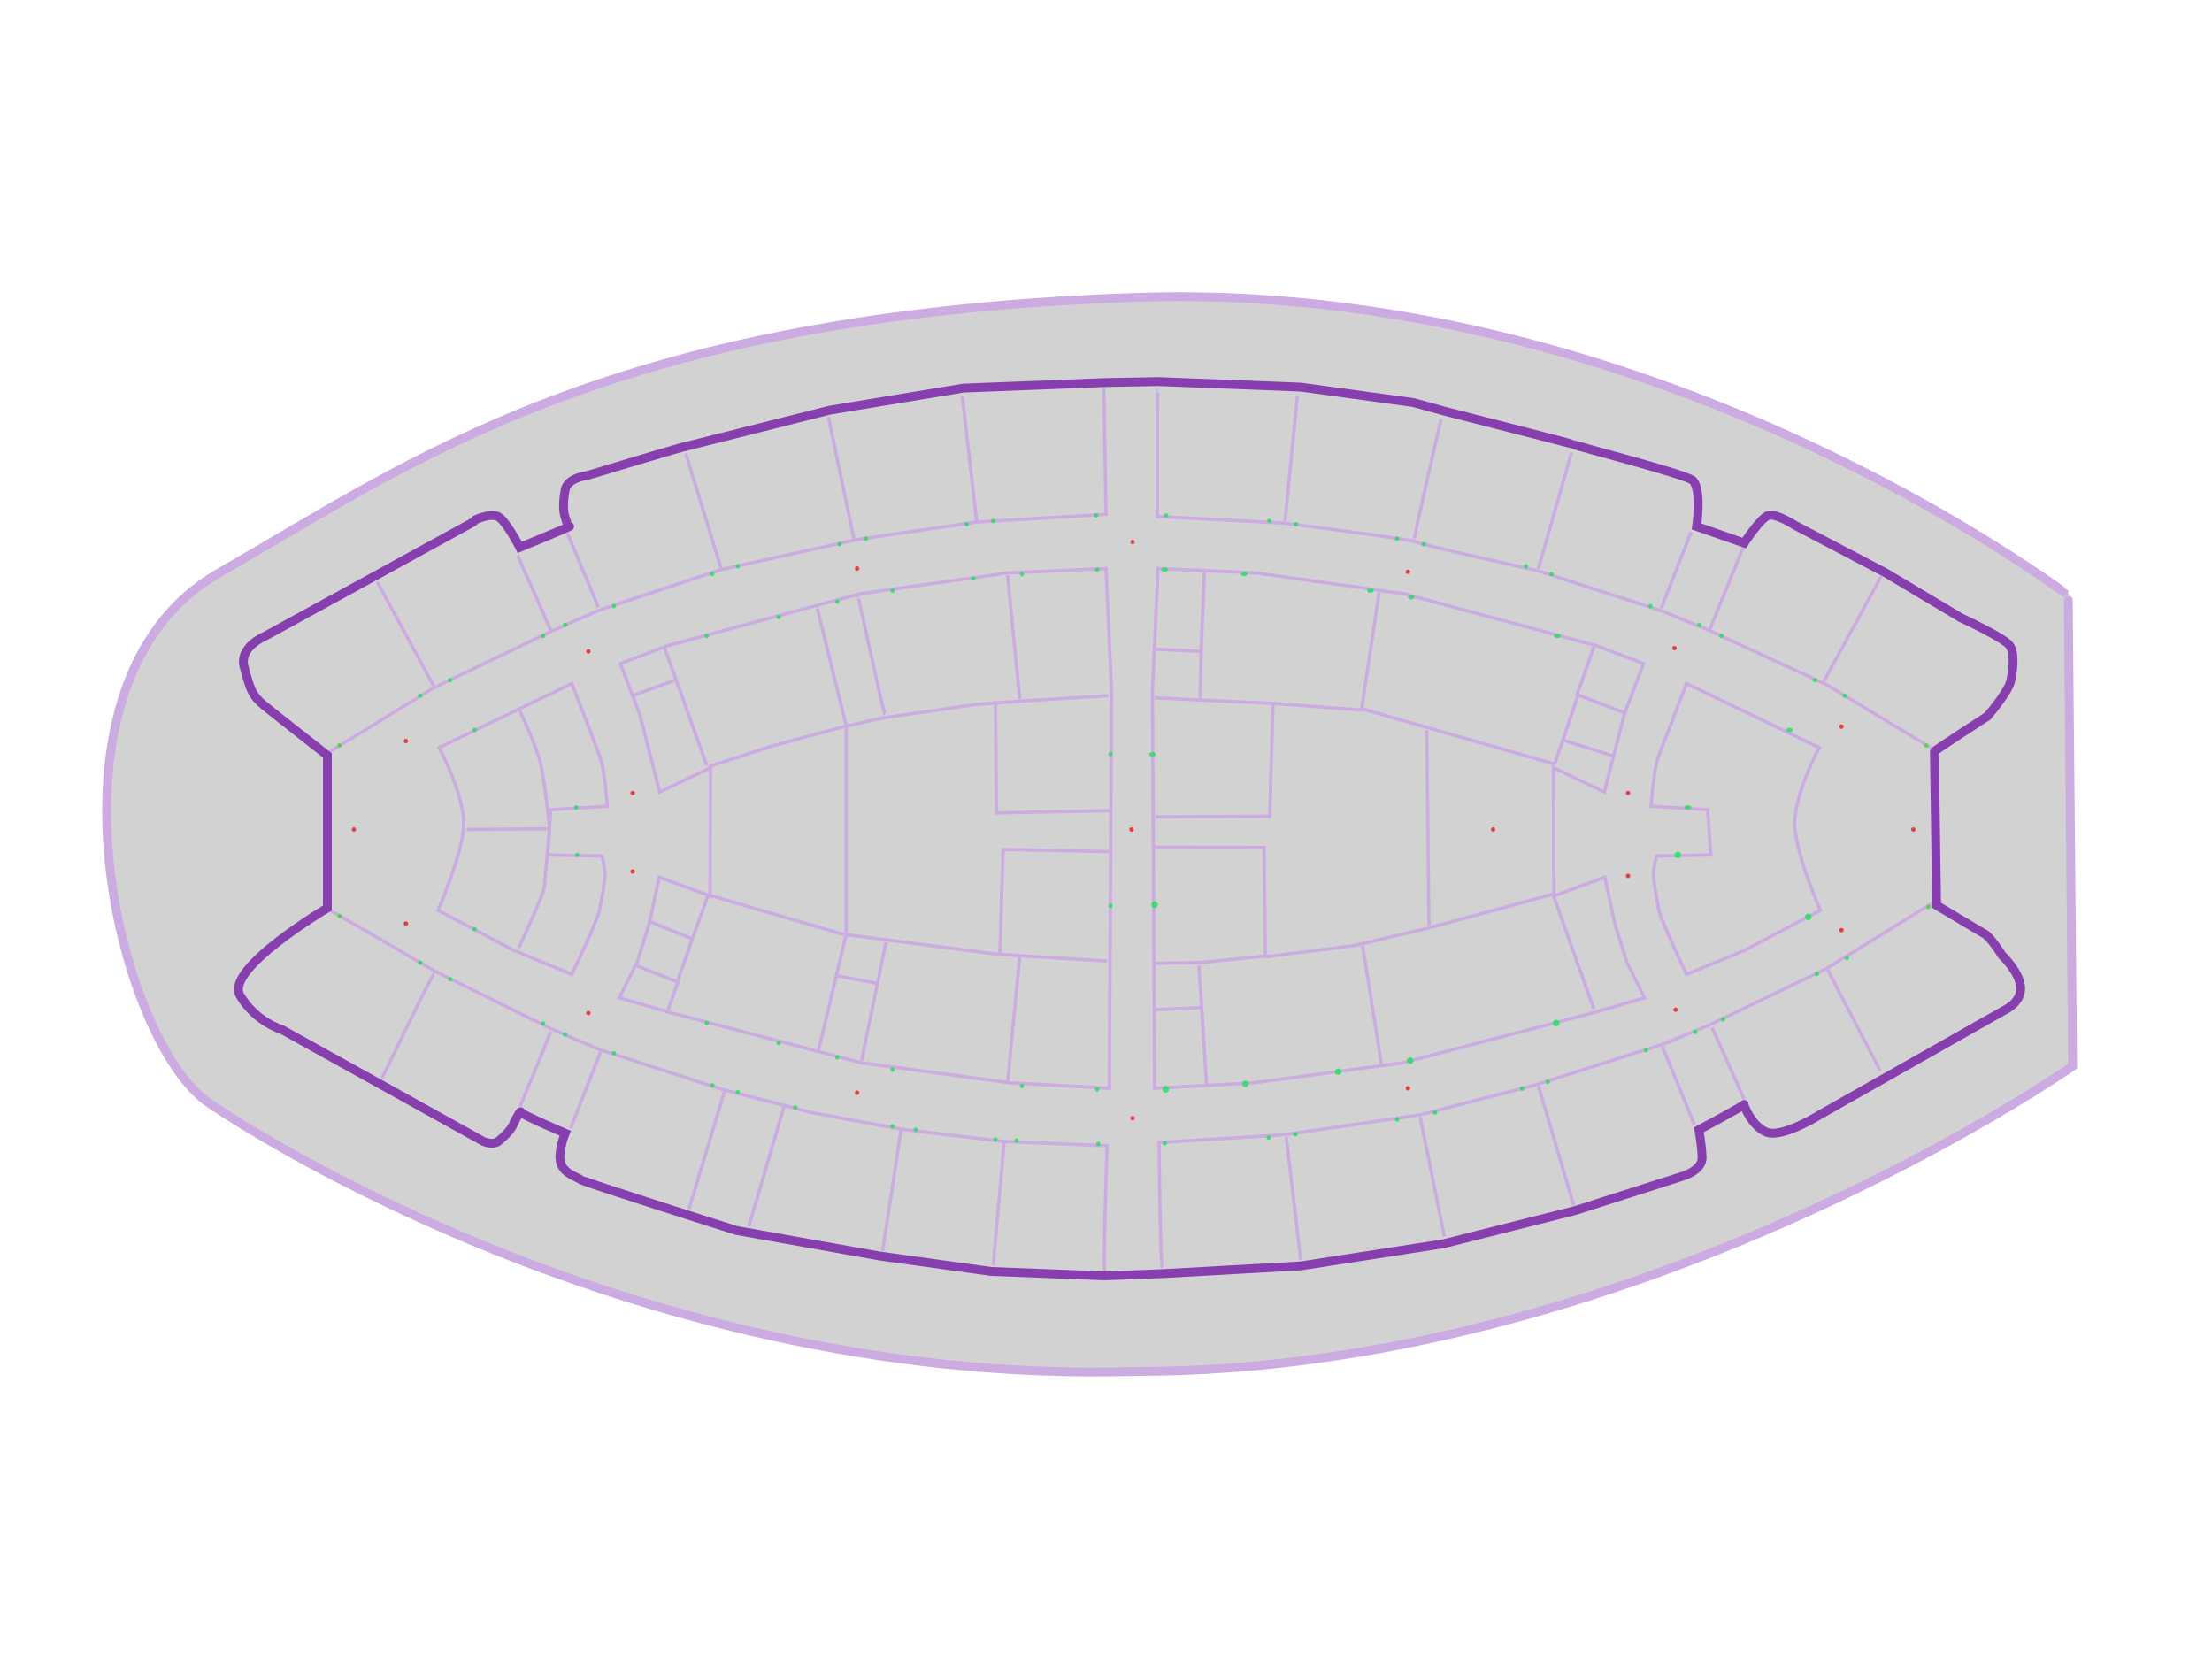
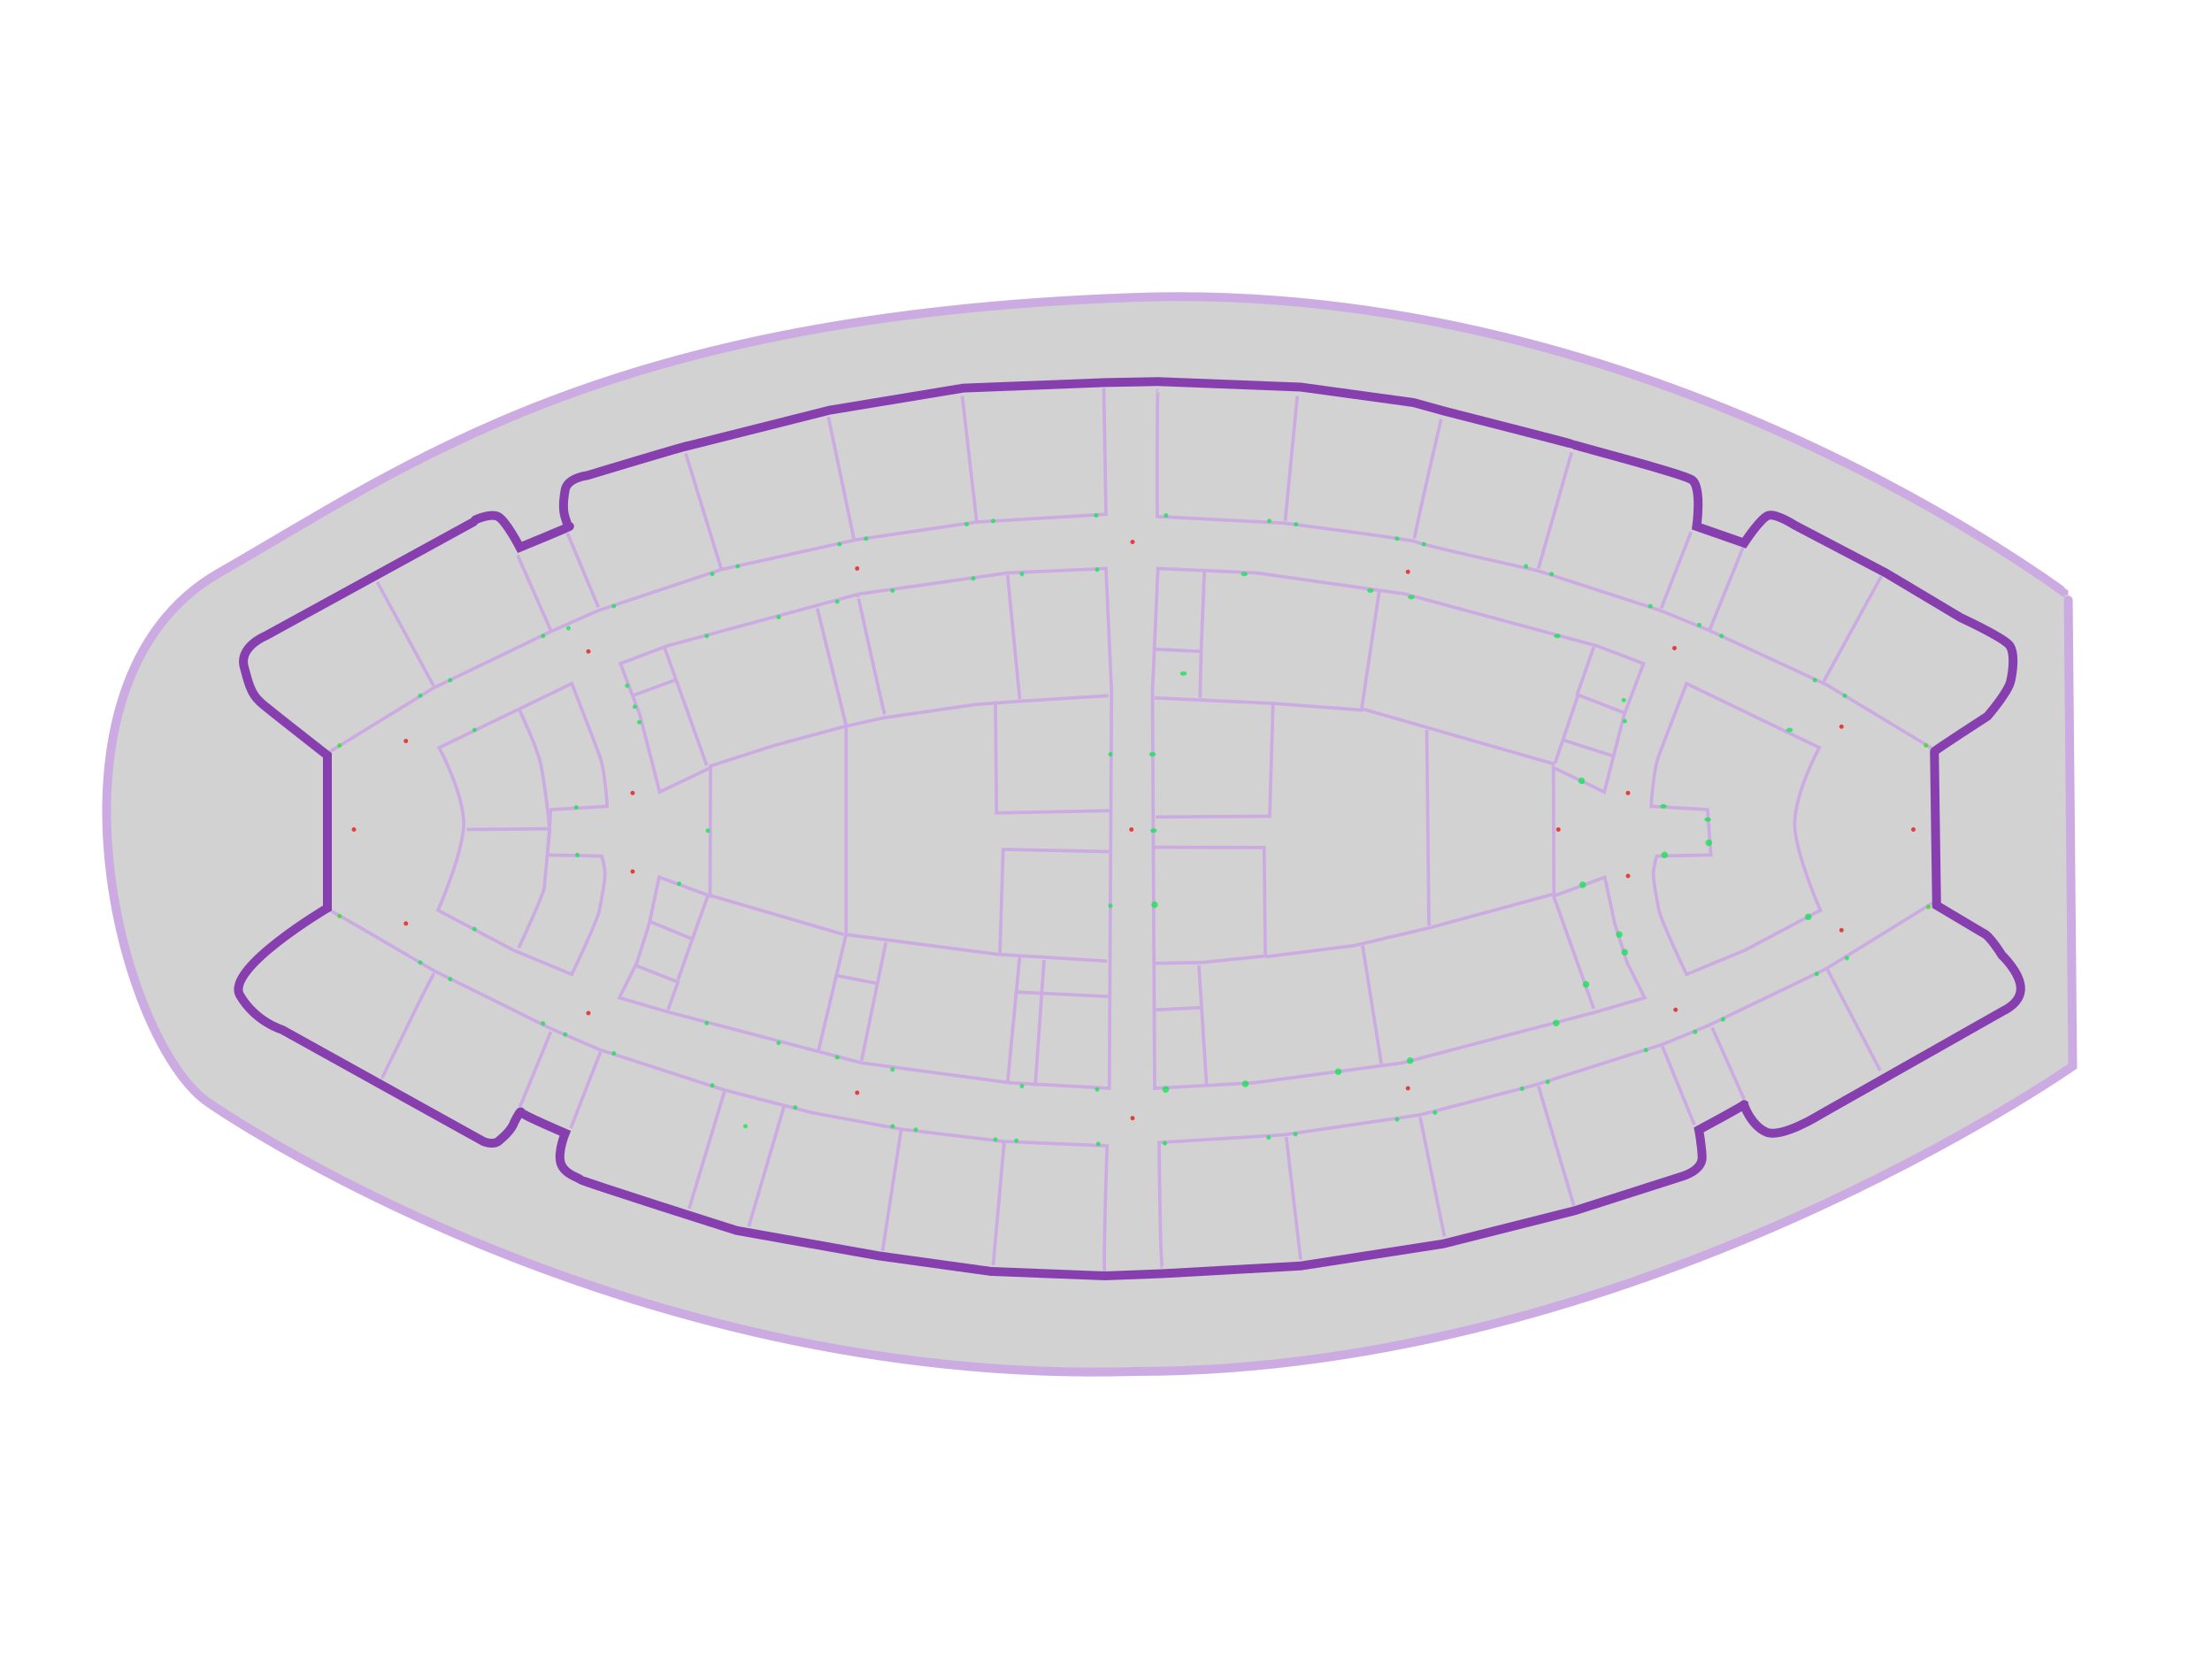
<svg xmlns="http://www.w3.org/2000/svg" xmlns:xlink="http://www.w3.org/1999/xlink" width="200cm" height="150cm" viewBox="0 0 2 1.5" version="1.1" id="svg1" xml:space="preserve">
  <defs id="defs1">
    <linearGradient id="swatch3">
      <stop style="stop-color:#000000;stop-opacity:1;" offset="0" id="stop3" />
    </linearGradient>
  </defs>
  <g id="layer2">
    <path style="fill:#bfbfbf;fill-opacity:0.696;fill-rule:nonzero;stroke:#ccabe2;stroke-width:0.008;stroke-dasharray:none;stroke-opacity:1" d="m 0.19,0.998 c 0,0 0.368,0.256 0.837,0.242 0.453,4e-7 0.847,-0.276 0.847,-0.276 0,0 -0.004,-0.427 -0.004,-0.426 C 1.868,0.538 1.496,0.251 1.023,0.269 0.549,0.286 0.371,0.419 0.198,0.518 c -0.173,0.099 -0.09,0.427 -0.008,0.48 z" id="path3" />
    <g id="layer8">
      <path style="fill:none;fill-opacity:0.696;fill-rule:nonzero;stroke:#ccabe2;stroke-width:0.003;stroke-dasharray:none;stroke-opacity:1" d="m 0.422,0.75 0.075,-6.3665e-4 c 0,0 -0.004,-0.039 -0.008,-0.058 -0.004,-0.018 -0.019,-0.048 -0.019,-0.049" id="path36" />
      <path style="fill:none;fill-opacity:0.696;fill-rule:nonzero;stroke:#ccabe2;stroke-width:0.003;stroke-dasharray:none;stroke-opacity:1" d="m 0.469,0.857 c 0,0 0.022,-0.047 0.023,-0.054 6.3664e-4,-0.007 0.005,-0.053 0.005,-0.053" id="path37" />
      <path style="fill:none;fill-opacity:0.696;fill-rule:nonzero;stroke:#ccabe2;stroke-width:0.003;stroke-dasharray:none;stroke-opacity:1" d="m 0.575,0.873 0.038,0.015 -0.009,0.025" id="path38" />
      <path style="fill:none;fill-opacity:0.696;fill-rule:nonzero;stroke:#ccabe2;stroke-width:0.003;stroke-dasharray:none;stroke-opacity:1" d="m 0.587,0.833 0.039,0.016 -0.013,0.037" id="path39" />
      <path style="fill:none;fill-opacity:0.696;fill-rule:nonzero;stroke:#ccabe2;stroke-width:0.003;stroke-dasharray:none;stroke-opacity:1" d="M 0.64,0.81 0.626,0.849" id="path40" />
      <path style="fill:none;fill-opacity:0.696;fill-rule:nonzero;stroke:#ccabe2;stroke-width:0.003;stroke-dasharray:none;stroke-opacity:1" d="M 0.74,0.95 0.765,0.845 0.765,0.656 0.739,0.55" id="path41" />
      <path style="fill:none;fill-opacity:0.696;fill-rule:nonzero;stroke:#ccabe2;stroke-width:0.003;stroke-dasharray:none;stroke-opacity:1" d="m 0.641,0.693 0.059,-0.019 0.063,-0.017 0.036,-0.008 0.083,-0.012 0.04,-0.003 0.08,-0.005" id="path42" />
      <path style="fill:none;fill-opacity:0.696;fill-rule:nonzero;stroke:#ccabe2;stroke-width:0.003;stroke-dasharray:none;stroke-opacity:1" d="m 0.601,0.586 c 3.1834e-4,6.3664e-4 0.038,0.106 0.038,0.106" id="path43" />
      <path style="fill:none;fill-opacity:0.696;fill-rule:nonzero;stroke:#ccabe2;stroke-width:0.003;stroke-dasharray:none;stroke-opacity:1" d="m 0.572,0.629 0.038,-0.014" id="path44" />
      <path style="fill:none;fill-opacity:0.696;fill-rule:nonzero;stroke:#ccabe2;stroke-width:0.003;stroke-dasharray:none;stroke-opacity:1" d="m 0.64,0.809 0.123,0.036" id="path45" />
      <path style="fill:none;fill-opacity:0.696;fill-rule:nonzero;stroke:#ccabe2;stroke-width:0.003;stroke-dasharray:none;stroke-opacity:1" d="m 0.9,0.634 0.001,0.101 0.102,-0.002" id="path46" />
      <path style="fill:none;fill-opacity:0.696;fill-rule:nonzero;stroke:#ccabe2;stroke-width:0.003;stroke-dasharray:none;stroke-opacity:1" d="m 1.003,0.77 -0.096,-0.002 -0.003,0.095 0.097,0.006" id="path47" />
      <path style="fill:none;fill-opacity:0.696;fill-rule:nonzero;stroke:#ccabe2;stroke-width:0.003;stroke-dasharray:none;stroke-opacity:1" d="m 0.911,0.979 0.011,-0.114" id="path48" />
      <path style="fill:none;fill-opacity:0.696;fill-rule:nonzero;stroke:#ccabe2;stroke-width:0.003;stroke-dasharray:none;stroke-opacity:1" d="m 0.765,0.845 0.138,0.018" id="path49" />
      <path style="fill:none;fill-opacity:0.696;fill-rule:nonzero;stroke:#ccabe2;stroke-width:0.003;stroke-dasharray:none;stroke-opacity:1" d="m 0.776,0.54 c 0,-6.3666e-4 0.023,0.105 0.024,0.106" id="path50" />
      <path style="fill:none;fill-opacity:0.696;fill-rule:nonzero;stroke:#ccabe2;stroke-width:0.003;stroke-dasharray:none;stroke-opacity:1" d="m 0.911,0.52 0.011,0.112" id="path51" />
      <path style="fill:none;fill-opacity:0.696;fill-rule:nonzero;stroke:#ccabe2;stroke-width:0.003;stroke-dasharray:none;stroke-opacity:1" d="M 0.801,0.852 0.779,0.959" id="path52" />
      <path style="fill:none;fill-opacity:0.696;fill-rule:nonzero;stroke:#ccabe2;stroke-width:0.003;stroke-dasharray:none;stroke-opacity:1" d="m 0.756,0.882 0.036,0.007" id="path53" />
      <path style="fill:none;fill-opacity:0.696;fill-rule:nonzero;stroke:#ccabe2;stroke-width:0.003;stroke-dasharray:none;stroke-opacity:1" d="m 1.044,0.631 0.107,0.005 -0.003,0.102 -0.103,6.3667e-4" id="path54" />
      <path style="fill:none;fill-opacity:0.696;fill-rule:nonzero;stroke:#ccabe2;stroke-width:0.003;stroke-dasharray:none;stroke-opacity:1" d="m 1.045,0.587 0.041,0.002 c 0,0 -9.55e-4,0.042 -9.55e-4,0.041" id="path55" />
      <path style="fill:none;fill-opacity:0.696;fill-rule:nonzero;stroke:#ccabe2;stroke-width:0.003;stroke-dasharray:none;stroke-opacity:1" d="m 1.089,0.516 -0.003,0.072" id="path56" />
      <path style="fill:none;fill-opacity:0.696;fill-rule:nonzero;stroke:#ccabe2;stroke-width:0.003;stroke-dasharray:none;stroke-opacity:1" d="m 1.044,0.766 0.099,3.1832e-4 0.001,0.095 6.366e-4,0.003 -0.059,0.006 -0.042,6.3664e-4" id="path57" />
      <path style="fill:none;fill-opacity:0.696;fill-rule:nonzero;stroke:#ccabe2;stroke-width:0.003;stroke-dasharray:none;stroke-opacity:1" d="m 1.086,0.911 -0.041,0.002" id="path58" />
      <path style="fill:none;fill-opacity:0.696;fill-rule:nonzero;stroke:#ccabe2;stroke-width:0.003;stroke-dasharray:none;stroke-opacity:1" d="m 1.084,0.873 0.007,0.109" id="path59" />
      <path style="fill:none;fill-opacity:0.696;fill-rule:nonzero;stroke:#ccabe2;stroke-width:0.003;stroke-dasharray:none;stroke-opacity:1" d="m 1.145,0.865 0.079,-0.01 0.068,-0.016 0.114,-0.031" id="path60" />
      <path style="fill:none;fill-opacity:0.696;fill-rule:nonzero;stroke:#ccabe2;stroke-width:0.003;stroke-dasharray:none;stroke-opacity:1" d="M 1.249,0.962 1.232,0.855" id="path61" />
      <path style="fill:none;fill-opacity:0.696;fill-rule:nonzero;stroke:#ccabe2;stroke-width:0.003;stroke-dasharray:none;stroke-opacity:1" d="m 1.405,0.811 0.036,0.101" id="path62" />
      <path style="fill:none;fill-opacity:0.696;stroke:#ccabe2;stroke-width:0.003" d="M 1.247,0.535 1.231,0.642 1.151,0.636" id="path63" />
      <path style="fill:none;fill-opacity:0.696;stroke:#ccabe2;stroke-width:0.003" d="m 1.441,0.585 -0.015,0.043 0.044,0.017" id="path64" />
      <path style="fill:none;fill-opacity:0.696;stroke:#ccabe2;stroke-width:0.003" d="m 1.427,0.628 -0.021,0.062" id="path65" />
      <path style="fill:none;fill-opacity:0.696;stroke:#ccabe2;stroke-width:0.003" d="m 1.413,0.669 0.047,0.015" id="path66" />
      <path style="fill:none;fill-opacity:0.696;stroke:#ccabe2;stroke-width:0.003" d="m 1.232,0.641 0.174,0.05" id="path67" />
      <path style="fill:none;fill-opacity:0.696;stroke:#ccabe2;stroke-width:0.003" d="m 1.29,0.66 0.002,0.177" id="path68" />
    </g>
    <g id="layer4">
      <path style="fill:none;fill-opacity:0.696;fill-rule:nonzero;stroke:#ccabe2;stroke-width:0.003;stroke-dasharray:none;stroke-opacity:1" d="m 0.393,0.88 c -0.002,-9.5496e-4 -0.047,0.095 -0.048,0.095" id="path8" />
      <path style="fill:none;fill-opacity:0.696;fill-rule:nonzero;stroke:#ccabe2;stroke-width:0.003;stroke-dasharray:none;stroke-opacity:1" d="m 0.47,1.001 0.028,-0.068" id="path9" />
      <path style="fill:none;fill-opacity:0.696;fill-rule:nonzero;stroke:#ccabe2;stroke-width:0.003;stroke-dasharray:none;stroke-opacity:1" d="m 0.516,1.02 0.027,-0.069" id="path10" />
      <path style="fill:none;fill-opacity:0.696;fill-rule:nonzero;stroke:#ccabe2;stroke-width:0.003;stroke-dasharray:none;stroke-opacity:1" d="M 0.623,1.093 0.655,0.987" id="path11" />
      <path style="fill:none;fill-opacity:0.696;fill-rule:nonzero;stroke:#ccabe2;stroke-width:0.003;stroke-dasharray:none;stroke-opacity:1" d="M 0.709,1 0.677,1.109" id="path12" />
      <path style="fill:none;fill-opacity:0.696;fill-rule:nonzero;stroke:#ccabe2;stroke-width:0.003;stroke-dasharray:none;stroke-opacity:1" d="M 0.798,1.131 0.815,1.02" id="path13" />
      <path style="fill:none;fill-opacity:0.696;fill-rule:nonzero;stroke:#ccabe2;stroke-width:0.003;stroke-dasharray:none;stroke-opacity:1" d="M 0.898,1.144 0.908,1.032" id="path14" />
      <path style="fill:none;fill-opacity:0.696;fill-rule:nonzero;stroke:#ccabe2;stroke-width:0.003;stroke-dasharray:none;stroke-opacity:1" d="M 1.176,1.139 1.163,1.028" id="path15" />
      <path style="fill:none;fill-opacity:0.696;fill-rule:nonzero;stroke:#ccabe2;stroke-width:0.003;stroke-dasharray:none;stroke-opacity:1" d="M 1.306,1.118 1.284,1.01" id="path16" />
      <path style="fill:none;fill-opacity:0.696;fill-rule:nonzero;stroke:#ccabe2;stroke-width:0.003;stroke-dasharray:none;stroke-opacity:1" d="M 1.391,0.982 1.423,1.09" id="path17" />
      <path style="fill:none;fill-opacity:0.696;fill-rule:nonzero;stroke:#ccabe2;stroke-width:0.003;stroke-dasharray:none;stroke-opacity:1" d="m 1.503,0.946 0.029,0.071" id="path18" />
      <path style="fill:none;fill-opacity:0.696;fill-rule:nonzero;stroke:#ccabe2;stroke-width:0.003;stroke-dasharray:none;stroke-opacity:1" d="m 1.548,0.929 0.029,0.065" id="path19" />
      <path style="fill:none;fill-opacity:0.696;fill-rule:nonzero;stroke:#ccabe2;stroke-width:0.003;stroke-dasharray:none;stroke-opacity:1" d="m 1.652,0.876 0.048,0.092" id="path20" />
      <path style="fill:none;fill-opacity:0.696;fill-rule:nonzero;stroke:#ccabe2;stroke-width:0.003;stroke-dasharray:none;stroke-opacity:1" d="M 1.701,0.521 1.649,0.616" id="path21" />
      <path style="fill:none;fill-opacity:0.696;fill-rule:nonzero;stroke:#ccabe2;stroke-width:0.003;stroke-dasharray:none;stroke-opacity:1" d="m 1.576,0.495 -0.03,0.074" id="path22" />
      <path style="fill:none;fill-opacity:0.696;fill-rule:nonzero;stroke:#ccabe2;stroke-width:0.003;stroke-dasharray:none;stroke-opacity:1" d="m 1.529,0.481 -0.027,0.069" id="path23" />
      <path style="fill:none;fill-opacity:0.696;fill-rule:nonzero;stroke:#ccabe2;stroke-width:0.003;stroke-dasharray:none;stroke-opacity:1" d="M 1.421,0.409 1.391,0.514" id="path24" />
      <path style="fill:none;fill-opacity:0.696;fill-rule:nonzero;stroke:#ccabe2;stroke-width:0.003;stroke-dasharray:none;stroke-opacity:1" d="m 1.303,0.379 c 0,0 -0.025,0.107 -0.024,0.108" id="path25" />
      <path style="fill:none;fill-opacity:0.696;fill-rule:nonzero;stroke:#ccabe2;stroke-width:0.003;stroke-dasharray:none;stroke-opacity:1" d="M 1.173,0.358 1.162,0.471" id="path26" />
      <path style="fill:none;fill-opacity:0.696;fill-rule:nonzero;stroke:#ccabe2;stroke-width:0.003;stroke-dasharray:none;stroke-opacity:1" d="m 0.87,0.358 0.013,0.113" id="path27" />
      <path style="fill:none;fill-opacity:0.696;fill-rule:nonzero;stroke:#ccabe2;stroke-width:0.003;stroke-dasharray:none;stroke-opacity:1" d="m 0.749,0.377 0.023,0.11" id="path28" />
      <path style="fill:none;fill-opacity:0.696;fill-rule:nonzero;stroke:#ccabe2;stroke-width:0.003;stroke-dasharray:none;stroke-opacity:1" d="m 0.62,0.41 0.032,0.104" id="path29" />
      <path style="fill:none;fill-opacity:0.696;fill-rule:nonzero;stroke:#ccabe2;stroke-width:0.003;stroke-dasharray:none;stroke-opacity:1" d="m 0.513,0.482 0.028,0.067" id="path30" />
      <path style="fill:none;fill-opacity:0.696;fill-rule:nonzero;stroke:#ccabe2;stroke-width:0.003;stroke-dasharray:none;stroke-opacity:1" d="m 0.468,0.502 0.03,0.068" id="path31" />
      <path style="fill:none;fill-opacity:0.696;fill-rule:nonzero;stroke:#ccabe2;stroke-width:0.003;stroke-dasharray:none;stroke-opacity:1" d="m 0.341,0.526 0.051,0.094" id="path32" />
    </g>
    <g id="layer5" style="display:inline">
      <g id="layer6">
        <path style="display:inline;fill:none;fill-opacity:0.696;fill-rule:nonzero;stroke:#ccabe2;stroke-width:0.003;stroke-dasharray:none;stroke-opacity:1" d="m 0.296,0.681 0.096,-0.059 0.106,-0.051 0.043,-0.019 0.111,-0.037 0.122,-0.027 0.109,-0.016 0.117,-0.007 -0.002,-0.114" id="path4" />
        <path style="display:inline;fill:none;fill-opacity:0.696;fill-rule:nonzero;stroke:#ccabe2;stroke-width:0.003;stroke-dasharray:none;stroke-opacity:1" d="m 1.047,0.353 c -9.55e-4,-6.3667e-4 -6.366e-4,0.114 -6.366e-4,0.114 l 0.115,0.006 c 0,0 0.117,0.015 0.119,0.017 0.002,0.002 0.11,0.026 0.11,0.026 l 0.111,0.036 0.044,0.018 0.106,0.049 0.096,0.058" id="path5" />
        <path style="display:inline;fill:none;fill-opacity:0.696;fill-rule:nonzero;stroke:#ccabe2;stroke-width:0.003;stroke-dasharray:none;stroke-opacity:1" d="m 0.298,0.823 c 0.002,4.5019e-4 0.095,0.055 0.095,0.055 l 0.105,0.052 0.044,0.019 0.111,0.036 0.081,0.021 0.081,0.015 0.092,0.011 0.094,0.004 c 0,0 -0.004,0.115 -0.002,0.115" id="path6" />
        <path style="display:inline;fill:none;fill-opacity:0.696;fill-rule:nonzero;stroke:#ccabe2;stroke-width:0.003;stroke-dasharray:none;stroke-opacity:1" d="m 1.051,1.146 c -0.002,0 -0.003,-0.113 -0.003,-0.113 l 0.113,-0.007 0.123,-0.018 0.104,-0.027 0.116,-0.037 0.041,-0.017 0.106,-0.051 0.097,-0.06" id="path7" />
      </g>
      <g id="layer7">
        <path style="fill:none;fill-opacity:0.696;fill-rule:nonzero;stroke:#ccabe2;stroke-width:0.003;stroke-dasharray:none;stroke-opacity:1" d="m 0.397,0.676 c 0,0 0.025,0.046 0.022,0.074 -0.003,0.028 -0.023,0.073 -0.023,0.073 l 0.068,0.036 0.053,0.022 c 0,0 0.023,-0.048 0.025,-0.058 0.002,-0.011 0.005,-0.025 0.005,-0.033 -3.1832e-4,-0.008 -0.003,-0.016 -0.003,-0.016 l -0.049,-9.5537e-4 0.003,-0.041 0.051,-0.003 c 0,0 -0.002,-0.034 -0.007,-0.046 -0.004,-0.011 -0.025,-0.065 -0.025,-0.065 z" id="path33" />
        <path style="fill:none;fill-opacity:0.696;fill-rule:nonzero;stroke:#ccabe2;stroke-width:0.003;stroke-dasharray:none;stroke-opacity:1" d="m 0.561,0.6 0.042,-0.016 0.174,-0.047 0.134,-0.019 0.089,-0.004 0.005,0.111 -0.002,0.359 -0.09,-0.005 -0.134,-0.018 -0.175,-0.046 -0.041,-0.012 -0.003,-9.0038e-4 0.016,-0.032 0.011,-0.035 0.009,-0.042 0.046,0.017 4.5019e-4,-0.116 -0.046,0.022 -0.018,-0.07 z" id="path34" />
        <path style="fill:none;fill-opacity:0.696;fill-rule:nonzero;stroke:#ccabe2;stroke-width:0.003;stroke-dasharray:none;stroke-opacity:1" d="m 1.486,0.6 -0.042,-0.016 -0.174,-0.047 -0.134,-0.019 -0.089,-0.004 -0.005,0.111 0.002,0.359 0.09,-0.005 0.134,-0.018 0.175,-0.046 0.041,-0.012 0.003,-9.0038e-4 -0.016,-0.032 -0.011,-0.035 -0.009,-0.042 -0.046,0.017 -4.502e-4,-0.116 0.046,0.022 0.018,-0.07 z" id="path35" />
        <use x="0" y="0" xlink:href="#path33" id="use36" transform="matrix(-1,0,0,1,2.041919,0)" />
+         <path style="fill:#b380ff;fill-opacity:0.696;stroke-width:0.003;stroke:#ccabe2;stroke-opacity:1" d="m 0.944,0.868 -0.008,0.114" id="path91" />
+         <path style="fill:#b380ff;fill-opacity:0.696;stroke:#ccabe2;stroke-width:0.003;stroke-opacity:1" d="m 0.92,0.897 0.082,0.004" id="path93" />
      </g>
    </g>
    <path style="fill:none;fill-opacity:1;fill-rule:nonzero;stroke:#873fb0;stroke-width:0.008;stroke-dasharray:none;stroke-opacity:1" d="M 0.428,0.472 0.24,0.575 c 0,0 -0.025,0.01 -0.019,0.029 0.005,0.019 0.007,0.025 0.018,0.034 0.011,0.009 0.057,0.045 0.057,0.045 v 0.138 c 0,0 -0.093,0.055 -0.079,0.079 0.014,0.024 0.038,0.031 0.038,0.031 L 0.437,1.032 c 0,0 0.009,0.004 0.014,-4.134e-4 0.006,-0.005 0.012,-0.011 0.014,-0.017 0.003,-0.006 0.006,-0.011 0.006,-0.009 0,0.002 0.04,0.019 0.04,0.019 0,0 -0.007,0.017 -0.004,0.027 0.003,0.01 0.016,0.013 0.018,0.015 0.002,0.002 0.141,0.046 0.141,0.046 l 0.129,0.023 0.101,0.014 0.103,0.004 0.052,-0.002 0.125,-0.007 0.129,-0.02 0.119,-0.03 0.097,-0.031 c 0,0 0.018,-0.005 0.018,-0.017 -4.502e-4,-0.012 -0.003,-0.025 -0.003,-0.025 0,0 0.041,-0.022 0.041,-0.023 -9.004e-4,-6.7529e-4 0.006,0.019 0.02,0.025 0.014,0.006 0.049,-0.016 0.049,-0.016 l 0.166,-0.094 c 0,0 0.016,-0.007 0.015,-0.021 -0.001,-0.014 -0.017,-0.029 -0.017,-0.029 0,0 -0.011,-0.018 -0.017,-0.02 -0.005,-0.003 -0.042,-0.025 -0.042,-0.025 0,0 -0.002,-0.138 -0.002,-0.139 -2.251e-4,-9.0038e-4 0.048,-0.032 0.048,-0.032 0,0 0.019,-0.022 0.021,-0.032 0.002,-0.009 0.004,-0.025 -0.001,-0.032 -0.005,-0.007 -0.044,-0.025 -0.044,-0.025 L 1.705,0.518 1.623,0.475 c 0,0 -0.017,-0.011 -0.024,-0.009 -0.007,0.002 -0.022,0.025 -0.022,0.025 l -0.043,-0.015 c 0,0 0.005,-0.035 -0.004,-0.042 -0.009,-0.006 -0.106,-0.031 -0.107,-0.032 -9.004e-4,-6.7527e-4 -0.116,-0.03 -0.116,-0.03 l -0.029,-0.008 -0.102,-0.014 -0.129,-0.005 -0.048,9.0035e-4 -0.128,0.005 -0.121,0.02 c 0,0 -0.127,0.032 -0.127,0.032 0,-9.0038e-4 -0.092,0.027 -0.092,0.027 0,0 -0.018,0.002 -0.02,0.013 -0.002,0.011 -0.002,0.019 0,0.025 0.002,0.007 0.003,0.008 0.004,0.008 9.0037e-4,2.2511e-4 -0.045,0.019 -0.045,0.019 0,0 -0.013,-0.025 -0.02,-0.028 -0.007,-0.003 -0.02,0.003 -0.02,0.003 z" id="path2" />
  </g>
  <g id="layer3">
    <circle style="fill:#ea0000;fill-opacity:0.696;stroke:none;stroke-width:0.003" id="path69" cx="0.32" cy="0.75" r="0.002" />
    <circle style="fill:#ea0000;fill-opacity:0.696;stroke:none;stroke-width:0.003" id="circle76" cx="1.73" cy="0.75" r="0.002" />
    <circle style="fill:#ea0000;fill-opacity:0.696;stroke:none;stroke-width:0.003" id="circle83" cx="1.023" cy="0.75" r="0.002" />
-     <circle style="fill:#ea0000;fill-opacity:0.696;stroke:none;stroke-width:0.003" id="circle84" cx="1.35" cy="0.75" r="0.002" />
+     <circle style="fill:#ea0000;fill-opacity:0.696;stroke:none;stroke-width:0.003" id="circle84" cx="1.409" cy="0.75" r="0.002" />
    <circle style="fill:#ea0000;fill-opacity:0.696;stroke:none;stroke-width:0.003" id="circle85" cx="1.472" cy="0.717" r="0.002" />
    <circle style="fill:#ea0000;fill-opacity:0.696;stroke:none;stroke-width:0.003" id="circle86" cx="1.472" cy="0.792" r="0.002" />
    <circle style="fill:#ea0000;fill-opacity:0.696;stroke:none;stroke-width:0.003" id="circle1" cx="0.572" cy="0.717" r="0.002" />
    <circle style="fill:#ea0000;fill-opacity:0.696;stroke:none;stroke-width:0.003" id="circle2" cx="0.572" cy="0.788" r="0.002" />
    <g id="layer9">
      <circle style="fill:#ea0000;fill-opacity:0.696;stroke:none;stroke-width:0.003" id="circle69" cx="0.367" cy="0.67" r="0.002" />
      <circle style="fill:#ea0000;fill-opacity:0.696;stroke:none;stroke-width:0.003" id="circle70" cx="0.532" cy="0.589" r="0.002" />
      <circle style="fill:#ea0000;fill-opacity:0.696;stroke:none;stroke-width:0.003" id="circle71" cx="0.775" cy="0.514" r="0.002" />
      <circle style="fill:#ea0000;fill-opacity:0.696;stroke:none;stroke-width:0.003" id="circle72" cx="1.024" cy="0.49" r="0.002" />
      <circle style="fill:#ea0000;fill-opacity:0.696;stroke:none;stroke-width:0.003" id="circle73" cx="1.273" cy="0.517" r="0.002" />
      <circle style="fill:#ea0000;fill-opacity:0.696;stroke:none;stroke-width:0.003" id="circle74" cx="1.514" cy="0.586" r="0.002" />
      <circle style="fill:#ea0000;fill-opacity:0.696;stroke:none;stroke-width:0.003" id="circle75" cx="1.665" cy="0.657" r="0.002" />
    </g>
    <g id="layer10">
      <circle style="fill:#ea0000;fill-opacity:0.696;stroke:none;stroke-width:0.003" id="circle82" cx="0.367" cy="0.835" r="0.002" />
      <circle style="fill:#ea0000;fill-opacity:0.696;stroke:none;stroke-width:0.003" id="circle81" cx="0.532" cy="0.916" r="0.002" />
      <circle style="fill:#ea0000;fill-opacity:0.696;stroke:none;stroke-width:0.003" id="circle77" cx="1.665" cy="0.841" r="0.002" />
      <circle style="fill:#ea0000;fill-opacity:0.696;stroke:none;stroke-width:0.003" id="circle74-8" cx="1.515" cy="0.913" r="0.002" />
      <circle style="fill:#ea0000;fill-opacity:0.696;stroke:none;stroke-width:0.003" id="circle78" cx="1.273" cy="0.984" r="0.002" />
      <circle style="fill:#ea0000;fill-opacity:0.696;stroke:none;stroke-width:0.003" id="circle79" cx="1.024" cy="1.011" r="0.002" />
      <circle style="fill:#ea0000;fill-opacity:0.696;stroke:none;stroke-width:0.003" id="circle80" cx="0.775" cy="0.988" r="0.002" />
    </g>
    <g id="layer11">
      <g id="g6">
        <g id="g31">
          <circle style="fill:#22ea00;fill-opacity:0.696;stroke:none;stroke-width:0.003" id="circle3" cx="0.307" cy="0.674" r="0.002" />
          <circle style="fill:#00ea47;fill-opacity:0.696;stroke:none;stroke-width:0.003" id="circle4" cx="0.38" cy="0.629" r="0.002" />
          <circle style="fill:#00ea47;fill-opacity:0.696;stroke:none;stroke-width:0.003" id="circle5" cx="0.407" cy="0.615" r="0.002" />
          <circle style="fill:#00ea47;fill-opacity:0.696;stroke:none;stroke-width:0.003" id="circle5-8" cx="0.491" cy="0.575" r="0.002" />
-           <circle style="fill:#00ea47;fill-opacity:0.696;stroke:none;stroke-width:0.003" id="circle5-8-1" cx="0.511" cy="0.565" r="0.002" />
+           <circle style="fill:#00ea47;fill-opacity:0.696;stroke:none;stroke-width:0.182" id="circle5-8-1" cx="0.514" cy="0.568" r="0.002" />
          <circle style="fill:#00ea47;fill-opacity:0.696;stroke:none;stroke-width:0.003" id="circle5-8-1-2" cx="0.555" cy="0.548" r="0.002" />
          <circle style="fill:#00ea47;fill-opacity:0.696;stroke:none;stroke-width:0.003" id="circle5-8-1-2-2" cx="0.644" cy="0.519" r="0.002" />
          <circle style="fill:#00ea47;fill-opacity:0.696;stroke:none;stroke-width:0.003" id="circle6" cx="0.667" cy="0.512" r="0.002" />
          <circle style="fill:#00ea47;fill-opacity:0.696;stroke:none;stroke-width:0.003" id="circle6-6" cx="0.759" cy="0.492" r="0.002" />
          <circle style="fill:#00ea47;fill-opacity:0.696;stroke:none;stroke-width:0.003" id="circle6-6-1" cx="0.783" cy="0.487" r="0.002" />
          <circle style="fill:#00ea47;fill-opacity:0.696;stroke:none;stroke-width:0.003" id="circle6-6-1-9" cx="0.874" cy="0.474" r="0.002" />
          <circle style="fill:#00ea47;fill-opacity:0.696;stroke:none;stroke-width:0.003" id="circle6-6-1-9-2" cx="0.898" cy="0.471" r="0.002" />
          <circle style="fill:#00ea47;fill-opacity:0.696;stroke:none;stroke-width:0.003" id="circle6-6-1-9-2-1" cx="0.991" cy="0.466" r="0.002" />
        </g>
        <g id="g30" style="display:inline">
          <circle style="fill:#00ea47;fill-opacity:0.696;stroke:none;stroke-width:0.003" id="circle4-2" cx="0.429" cy="0.66" r="0.002" />
-           <circle style="fill:#00ea47;fill-opacity:0.696;stroke:none;stroke-width:0.003" id="circle4-2-1" cx="0.521" cy="0.73" r="0.002" />
-           <circle style="fill:#00ea47;fill-opacity:0.696;stroke:none;stroke-width:0.003" id="circle4-2-1-0" cx="0.639" cy="0.575" r="0.002" />
+           <circle style="display:inline;fill:#00ea47;fill-opacity:0.696;stroke:none;stroke-width:0.003" id="circle87" cx="0.521" cy="0.73" r="0.002" />
+           <circle style="display:inline;fill:#00ea47;fill-opacity:0.696;stroke:none;stroke-width:0.036" id="circle88" cx="0.64" cy="0.751" r="0.002" />
+           <circle style="display:inline;fill:#00ea47;fill-opacity:0.696;stroke:none;stroke-width:0.003" id="circle54" cx="0.578" cy="0.653" r="0.002" />
+           <circle style="display:inline;fill:#00ea47;fill-opacity:0.696;stroke:none;stroke-width:0.003" id="circle51" cx="0.639" cy="0.575" r="0.002" />
+           <circle style="fill:#00ea47;fill-opacity:0.696;stroke:none;stroke-width:0.003" id="circle4-2-1-0" cx="0.567" cy="0.62" r="0.002" />
+           <circle style="display:inline;fill:#00ea47;fill-opacity:0.696;stroke:none;stroke-width:0.003" id="circle68" cx="0.574" cy="0.639" r="0.002" />
          <circle style="fill:#00ea47;fill-opacity:0.696;stroke:none;stroke-width:0.003" id="circle4-2-1-0-2" cx="0.704" cy="0.558" r="0.002" />
          <circle style="fill:#00ea47;fill-opacity:0.696;stroke:none;stroke-width:0.003" id="circle4-2-1-0-2-0" cx="0.757" cy="0.544" r="0.002" />
          <circle style="fill:#00ea47;fill-opacity:0.696;stroke:none;stroke-width:0.003" id="circle4-2-1-0-2-0-1" cx="0.807" cy="0.534" r="0.002" />
          <circle style="fill:#00ea47;fill-opacity:0.696;stroke:none;stroke-width:0.003" id="circle4-2-1-0-2-0-1-4" cx="0.88" cy="0.523" r="0.002" />
          <circle style="fill:#00ea47;fill-opacity:0.696;stroke:none;stroke-width:0.003" id="circle4-2-1-0-2-0-1-4-6" cx="0.924" cy="0.519" r="0.002" />
          <circle style="fill:#00ea47;fill-opacity:0.696;stroke:none;stroke-width:0.003" id="circle4-2-1-0-2-0-1-4-6-6" cx="0.992" cy="0.515" r="0.002" />
          <circle style="fill:#00ea47;fill-opacity:0.696;stroke:none;stroke-width:0.003" id="circle4-2-1-0-2-0-1-4-6-6-2" cx="1.004" cy="0.682" r="0.002" />
        </g>
      </g>
    </g>
    <g id="g55">
      <g id="g54">
        <g id="g67" transform="matrix(-1.004536,0,0,1,2.049752,0)">
          <circle style="fill:#22ea00;fill-opacity:0.696;stroke:none;stroke-width:0.003" id="circle55" cx="0.307" cy="0.674" r="0.002" />
          <circle style="fill:#00ea47;fill-opacity:0.696;stroke:none;stroke-width:0.003" id="circle56" cx="0.38" cy="0.629" r="0.002" />
          <circle style="fill:#00ea47;fill-opacity:0.696;stroke:none;stroke-width:0.003" id="circle57" cx="0.407" cy="0.615" r="0.002" />
          <circle style="fill:#00ea47;fill-opacity:0.696;stroke:none;stroke-width:0.003" id="circle58" cx="0.491" cy="0.575" r="0.002" />
          <circle style="fill:#00ea47;fill-opacity:0.696;stroke:none;stroke-width:0.003" id="circle59" cx="0.511" cy="0.565" r="0.002" />
          <circle style="fill:#00ea47;fill-opacity:0.696;stroke:none;stroke-width:0.003" id="circle60" cx="0.555" cy="0.548" r="0.002" />
          <circle style="fill:#00ea47;fill-opacity:0.696;stroke:none;stroke-width:0.003" id="circle61" cx="0.644" cy="0.519" r="0.002" />
          <circle style="fill:#00ea47;fill-opacity:0.696;stroke:none;stroke-width:0.003" id="circle62" cx="0.667" cy="0.512" r="0.002" />
          <circle style="fill:#00ea47;fill-opacity:0.696;stroke:none;stroke-width:0.003" id="circle63" cx="0.759" cy="0.492" r="0.002" />
          <circle style="fill:#00ea47;fill-opacity:0.696;stroke:none;stroke-width:0.003" id="circle64" cx="0.783" cy="0.487" r="0.002" />
          <circle style="fill:#00ea47;fill-opacity:0.696;stroke:none;stroke-width:0.003" id="circle65" cx="0.874" cy="0.474" r="0.002" />
          <circle style="fill:#00ea47;fill-opacity:0.696;stroke:none;stroke-width:0.003" id="circle66" cx="0.898" cy="0.471" r="0.002" />
          <circle style="fill:#00ea47;fill-opacity:0.696;stroke:none;stroke-width:0.003" id="circle67" cx="0.991" cy="0.466" r="0.002" />
+           <circle style="fill:#00ea47;fill-opacity:0.696;stroke:none;stroke-width:0.003" id="circle30" cx="0.578" cy="0.652" r="0.002" />
+           <circle style="fill:#00ea47;fill-opacity:0.696;stroke:none;stroke-width:0.003" id="circle48" cx="0.579" cy="0.633" r="0.002" />
        </g>
        <g id="g74" style="display:inline">
          <ellipse style="fill:#00ea47;fill-opacity:0.696;stroke:none;stroke-width:0.003" id="ellipse67" cx="-1.618" cy="0.66" transform="scale(-1,1)" rx="0.003" ry="0.002" />
-           <ellipse style="fill:#00ea47;fill-opacity:0.696;stroke:none;stroke-width:0.003" id="ellipse68" cx="-1.526" cy="0.73" transform="scale(-1,1)" rx="0.003" ry="0.002" />
+           <ellipse style="fill:#00ea47;fill-opacity:0.696;stroke:none;stroke-width:0.003" id="ellipse68" cx="-1.504" cy="0.729" transform="scale(-1,1)" rx="0.003" ry="0.002" />
+           <ellipse style="display:inline;fill:#00ea47;fill-opacity:0.696;stroke:none;stroke-width:0.003" id="ellipse99" cx="-1.544" cy="0.741" transform="scale(-1,1)" rx="0.003" ry="0.002" />
          <ellipse style="fill:#00ea47;fill-opacity:0.696;stroke:none;stroke-width:0.003" id="ellipse69" cx="-1.408" cy="0.575" transform="scale(-1,1)" rx="0.003" ry="0.002" />
          <ellipse style="fill:#00ea47;fill-opacity:0.696;stroke:none;stroke-width:0.003" id="ellipse70" cx="-1.276" cy="0.54" transform="scale(-1,1)" rx="0.003" ry="0.002" />
          <ellipse style="fill:#00ea47;fill-opacity:0.696;stroke:none;stroke-width:0.003" id="ellipse71" cx="-1.239" cy="0.534" transform="scale(-1,1)" rx="0.003" ry="0.002" />
          <ellipse style="fill:#00ea47;fill-opacity:0.696;stroke:none;stroke-width:0.003" id="ellipse72" cx="-1.125" cy="0.519" transform="scale(-1,1)" rx="0.003" ry="0.002" />
-           <ellipse style="fill:#00ea47;fill-opacity:0.696;stroke:none;stroke-width:0.003" id="ellipse73" cx="-1.053" cy="0.515" transform="scale(-1,1)" rx="0.003" ry="0.002" />
+           <ellipse style="display:inline;fill:#00ea47;fill-opacity:0.696;stroke:none;stroke-width:0.003" id="ellipse48" cx="-1.07" cy="0.609" transform="scale(-1,1)" rx="0.003" ry="0.002" />
+           <ellipse style="fill:#00ea47;fill-opacity:0.696;stroke:none;stroke-width:0.003" id="ellipse73" cx="-1.053" cy="0.515" transform="scale(-1,1)" rx="2.9999999e-05" ry="0.002" />
          <ellipse style="fill:#00ea47;fill-opacity:0.696;stroke:none;stroke-width:0.003" id="ellipse74" cx="-1.042" cy="0.682" transform="scale(-1,1)" rx="0.003" ry="0.002" />
+           <ellipse style="fill:#00ea47;fill-opacity:0.696;stroke:none;stroke-width:0.003" id="ellipse49" cx="-1.043" cy="0.751" transform="scale(-1,1)" rx="0.003" ry="0.002" />
        </g>
      </g>
      <g id="layer12">
        <g id="g43" transform="matrix(-1.009299,0,0,-1.027222,2.05343,1.512355)">
          <circle style="fill:#22ea00;fill-opacity:0.696;stroke:none;stroke-width:0.003" id="circle31" cx="0.307" cy="0.674" r="0.002" />
          <circle style="fill:#00ea47;fill-opacity:0.696;stroke:none;stroke-width:0.003" id="circle32" cx="0.38" cy="0.629" r="0.002" />
          <circle style="fill:#00ea47;fill-opacity:0.696;stroke:none;stroke-width:0.003" id="circle33" cx="0.407" cy="0.615" r="0.002" />
          <circle style="fill:#00ea47;fill-opacity:0.696;stroke:none;stroke-width:0.003" id="circle34" cx="0.491" cy="0.575" r="0.002" />
          <circle style="fill:#00ea47;fill-opacity:0.696;stroke:none;stroke-width:0.003" id="circle35" cx="0.516" cy="0.564" r="0.002" />
          <circle style="fill:#00ea47;fill-opacity:0.696;stroke:none;stroke-width:0.003" id="circle36" cx="0.56" cy="0.548" r="0.002" />
          <circle style="fill:#00ea47;fill-opacity:0.696;stroke:none;stroke-width:0.003" id="circle37" cx="0.648" cy="0.52" r="0.002" />
          <circle style="fill:#00ea47;fill-opacity:0.696;stroke:none;stroke-width:0.003" id="circle38" cx="0.671" cy="0.514" r="0.002" />
          <circle style="fill:#00ea47;fill-opacity:0.696;stroke:none;stroke-width:0.003" id="circle39" cx="0.749" cy="0.493" r="0.002" />
          <circle style="fill:#00ea47;fill-opacity:0.696;stroke:none;stroke-width:0.003" id="circle40" cx="0.783" cy="0.487" r="0.002" />
          <circle style="fill:#00ea47;fill-opacity:0.696;stroke:none;stroke-width:0.003" id="circle41" cx="0.874" cy="0.474" r="0.002" />
          <circle style="fill:#00ea47;fill-opacity:0.696;stroke:none;stroke-width:0.003" id="circle42" cx="0.898" cy="0.471" r="0.002" />
          <circle style="fill:#00ea47;fill-opacity:0.696;stroke:none;stroke-width:0.003" id="circle43" cx="0.991" cy="0.466" r="0.002" />
        </g>
        <g id="g53" style="display:inline">
          <ellipse style="fill:#00ea47;fill-opacity:0.696;stroke:none;stroke-width:0.003" id="circle44" cx="-1.635" cy="-0.829" transform="scale(-1)" rx="0.003" ry="0.003" />
-           <ellipse style="fill:#00ea47;fill-opacity:0.696;stroke:none;stroke-width:0.003" id="circle45" cx="-1.517" cy="-0.773" transform="scale(-1)" rx="0.003" ry="0.003" />
+           <ellipse style="fill:#00ea47;fill-opacity:0.696;stroke:none;stroke-width:0.003" id="circle45" cx="-1.505" cy="-0.773" transform="scale(-1)" rx="0.003" ry="0.003" />
+           <ellipse style="display:inline;fill:#00ea47;fill-opacity:0.696;stroke:none;stroke-width:0.003" id="ellipse98" cx="-1.545" cy="-0.762" transform="scale(-1)" rx="0.003" ry="0.003" />
+           <ellipse style="display:inline;fill:#00ea47;fill-opacity:0.696;stroke:none;stroke-width:0.003" id="ellipse96" cx="-1.431" cy="-0.8" transform="scale(-1)" rx="0.003" ry="0.003" />
+           <ellipse style="display:inline;fill:#00ea47;fill-opacity:0.696;stroke:none;stroke-width:0.003" id="ellipse97" cx="-1.43" cy="-0.706" transform="scale(-1)" rx="0.003" ry="0.003" />
          <ellipse style="fill:#00ea47;fill-opacity:0.696;stroke:none;stroke-width:0.003" id="circle46" cx="-1.407" cy="-0.925" transform="scale(-1)" rx="0.003" ry="0.003" />
          <ellipse style="fill:#00ea47;fill-opacity:0.696;stroke:none;stroke-width:0.003" id="circle47" cx="-1.275" cy="-0.959" transform="scale(-1)" rx="0.003" ry="0.003" />
+           <ellipse style="display:inline;fill:#00ea47;fill-opacity:0.696;stroke:none;stroke-width:0.003" id="ellipse93" cx="-1.434" cy="-0.89" transform="scale(-1)" rx="0.003" ry="0.003" />
+           <ellipse style="display:inline;fill:#00ea47;fill-opacity:0.696;stroke:none;stroke-width:0.003" id="ellipse94" cx="-1.469" cy="-0.861" transform="scale(-1)" rx="0.003" ry="0.003" />
+           <ellipse style="display:inline;fill:#00ea47;fill-opacity:0.696;stroke:none;stroke-width:0.003" id="ellipse95" cx="-1.464" cy="-0.845" transform="scale(-1)" rx="0.003" ry="0.003" />
          <ellipse style="fill:#00ea47;fill-opacity:0.696;stroke:none;stroke-width:0.003" id="circle49" cx="-1.21" cy="-0.969" transform="scale(-1)" rx="0.003" ry="0.003" />
          <ellipse style="fill:#00ea47;fill-opacity:0.696;stroke:none;stroke-width:0.003" id="circle50" cx="-1.126" cy="-0.98" transform="scale(-1)" rx="0.003" ry="0.003" />
          <ellipse style="fill:#00ea47;fill-opacity:0.696;stroke:none;stroke-width:0.003" id="circle52" cx="-1.054" cy="-0.985" transform="scale(-1)" rx="0.003" ry="0.003" />
          <ellipse style="fill:#00ea47;fill-opacity:0.696;stroke:none;stroke-width:0.003" id="circle53" cx="-1.044" cy="-0.818" transform="scale(-1)" rx="0.003" ry="0.003" />
        </g>
      </g>
    </g>
    <g id="g29">
      <g id="g19" transform="matrix(1,0,0,-1,0,1.500299)">
        <circle style="fill:#22ea00;fill-opacity:0.696;stroke:none;stroke-width:0.003" id="circle7" cx="0.307" cy="0.672" r="0.002" />
        <circle style="fill:#00ea47;fill-opacity:0.696;stroke:none;stroke-width:0.003" id="circle8" cx="0.38" cy="0.63" r="0.002" />
        <circle style="fill:#00ea47;fill-opacity:0.696;stroke:none;stroke-width:0.003" id="circle9" cx="0.407" cy="0.615" r="0.002" />
        <circle style="fill:#00ea47;fill-opacity:0.696;stroke:none;stroke-width:0.003" id="circle10" cx="0.491" cy="0.575" r="0.002" />
        <circle style="fill:#00ea47;fill-opacity:0.696;stroke:none;stroke-width:0.003" id="circle11" cx="0.511" cy="0.565" r="0.002" />
        <circle style="fill:#00ea47;fill-opacity:0.696;stroke:none;stroke-width:0.003" id="circle12" cx="0.555" cy="0.548" r="0.002" />
        <circle style="fill:#00ea47;fill-opacity:0.696;stroke:none;stroke-width:0.003" id="circle13" cx="0.644" cy="0.519" r="0.002" />
-         <circle style="fill:#00ea47;fill-opacity:0.696;stroke:none;stroke-width:0.003" id="circle14" cx="0.667" cy="0.513" r="0.002" />
+         <circle style="fill:#00ea47;fill-opacity:0.696;stroke:none;stroke-width:0.408" id="circle14" cx="0.674" cy="0.482" r="0.002" />
        <circle style="fill:#00ea47;fill-opacity:0.696;stroke:none;stroke-width:0.003" id="circle15" cx="0.719" cy="0.499" r="0.002" />
        <circle style="fill:#00ea47;fill-opacity:0.696;stroke:none;stroke-width:0.003" id="circle16" cx="0.807" cy="0.482" r="0.002" />
        <circle style="fill:#00ea47;fill-opacity:0.696;stroke:none;stroke-width:0.003" id="circle17" cx="0.828" cy="0.479" r="0.002" />
        <circle style="fill:#00ea47;fill-opacity:0.696;stroke:none;stroke-width:0.003" id="circle17-9" cx="0.9" cy="0.47" r="0.002" />
        <circle style="fill:#00ea47;fill-opacity:0.696;stroke:none;stroke-width:0.003" id="circle18" cx="0.919" cy="0.469" r="0.002" />
        <circle style="fill:#00ea47;fill-opacity:0.696;stroke:none;stroke-width:0.003" id="circle19" cx="0.993" cy="0.466" r="0.002" />
      </g>
      <circle style="fill:#00ea47;fill-opacity:0.696;stroke:none;stroke-width:0.003" id="circle20" cx="0.429" cy="-0.84" r="0.002" transform="scale(1,-1)" />
-       <circle style="fill:#00ea47;fill-opacity:0.696;stroke:none;stroke-width:0.003" id="circle21" cx="0.522" cy="-0.773" r="0.002" transform="scale(1,-1)" />
+       <circle style="display:inline;fill:#00ea47;fill-opacity:0.696;stroke:none;stroke-width:0.003" id="circle4-2-1" cx="0.614" cy="0.799" r="0.002" />
+       <circle style="fill:#00ea47;fill-opacity:0.696;stroke:none;stroke-width:0.003" id="circle21" cx="0.522" cy="-0.773" transform="scale(1,-1)" r="0.002" />
      <circle style="fill:#00ea47;fill-opacity:0.696;stroke:none;stroke-width:0.003" id="circle22" cx="0.639" cy="-0.925" r="0.002" transform="scale(1,-1)" />
      <circle style="fill:#00ea47;fill-opacity:0.696;stroke:none;stroke-width:0.003" id="circle23" cx="0.704" cy="-0.943" r="0.002" transform="scale(1,-1)" />
      <circle style="fill:#00ea47;fill-opacity:0.696;stroke:none;stroke-width:0.003" id="circle24" cx="0.757" cy="-0.956" r="0.002" transform="scale(1,-1)" />
      <circle style="fill:#00ea47;fill-opacity:0.696;stroke:none;stroke-width:0.003" id="circle25" cx="0.807" cy="-0.967" r="0.002" transform="scale(1,-1)" />
      <ellipse style="fill:#00ea47;fill-opacity:0.696;stroke:none;stroke-width:0.003" id="circle26" cx="0.88" cy="-0.977" transform="scale(1,-1)" rx="1.9999999e-05" ry="0.002" />
      <circle style="fill:#00ea47;fill-opacity:0.696;stroke:none;stroke-width:0.003" id="circle27" cx="0.924" cy="-0.982" r="0.002" transform="scale(1,-1)" />
      <circle style="fill:#00ea47;fill-opacity:0.696;stroke:none;stroke-width:0.003" id="circle28" cx="0.992" cy="-0.985" r="0.002" transform="scale(1,-1)" />
      <circle style="fill:#00ea47;fill-opacity:0.696;stroke:none;stroke-width:0.003" id="circle29" cx="1.004" cy="-0.819" r="0.002" transform="scale(1,-1)" />
    </g>
  </g>
</svg>
